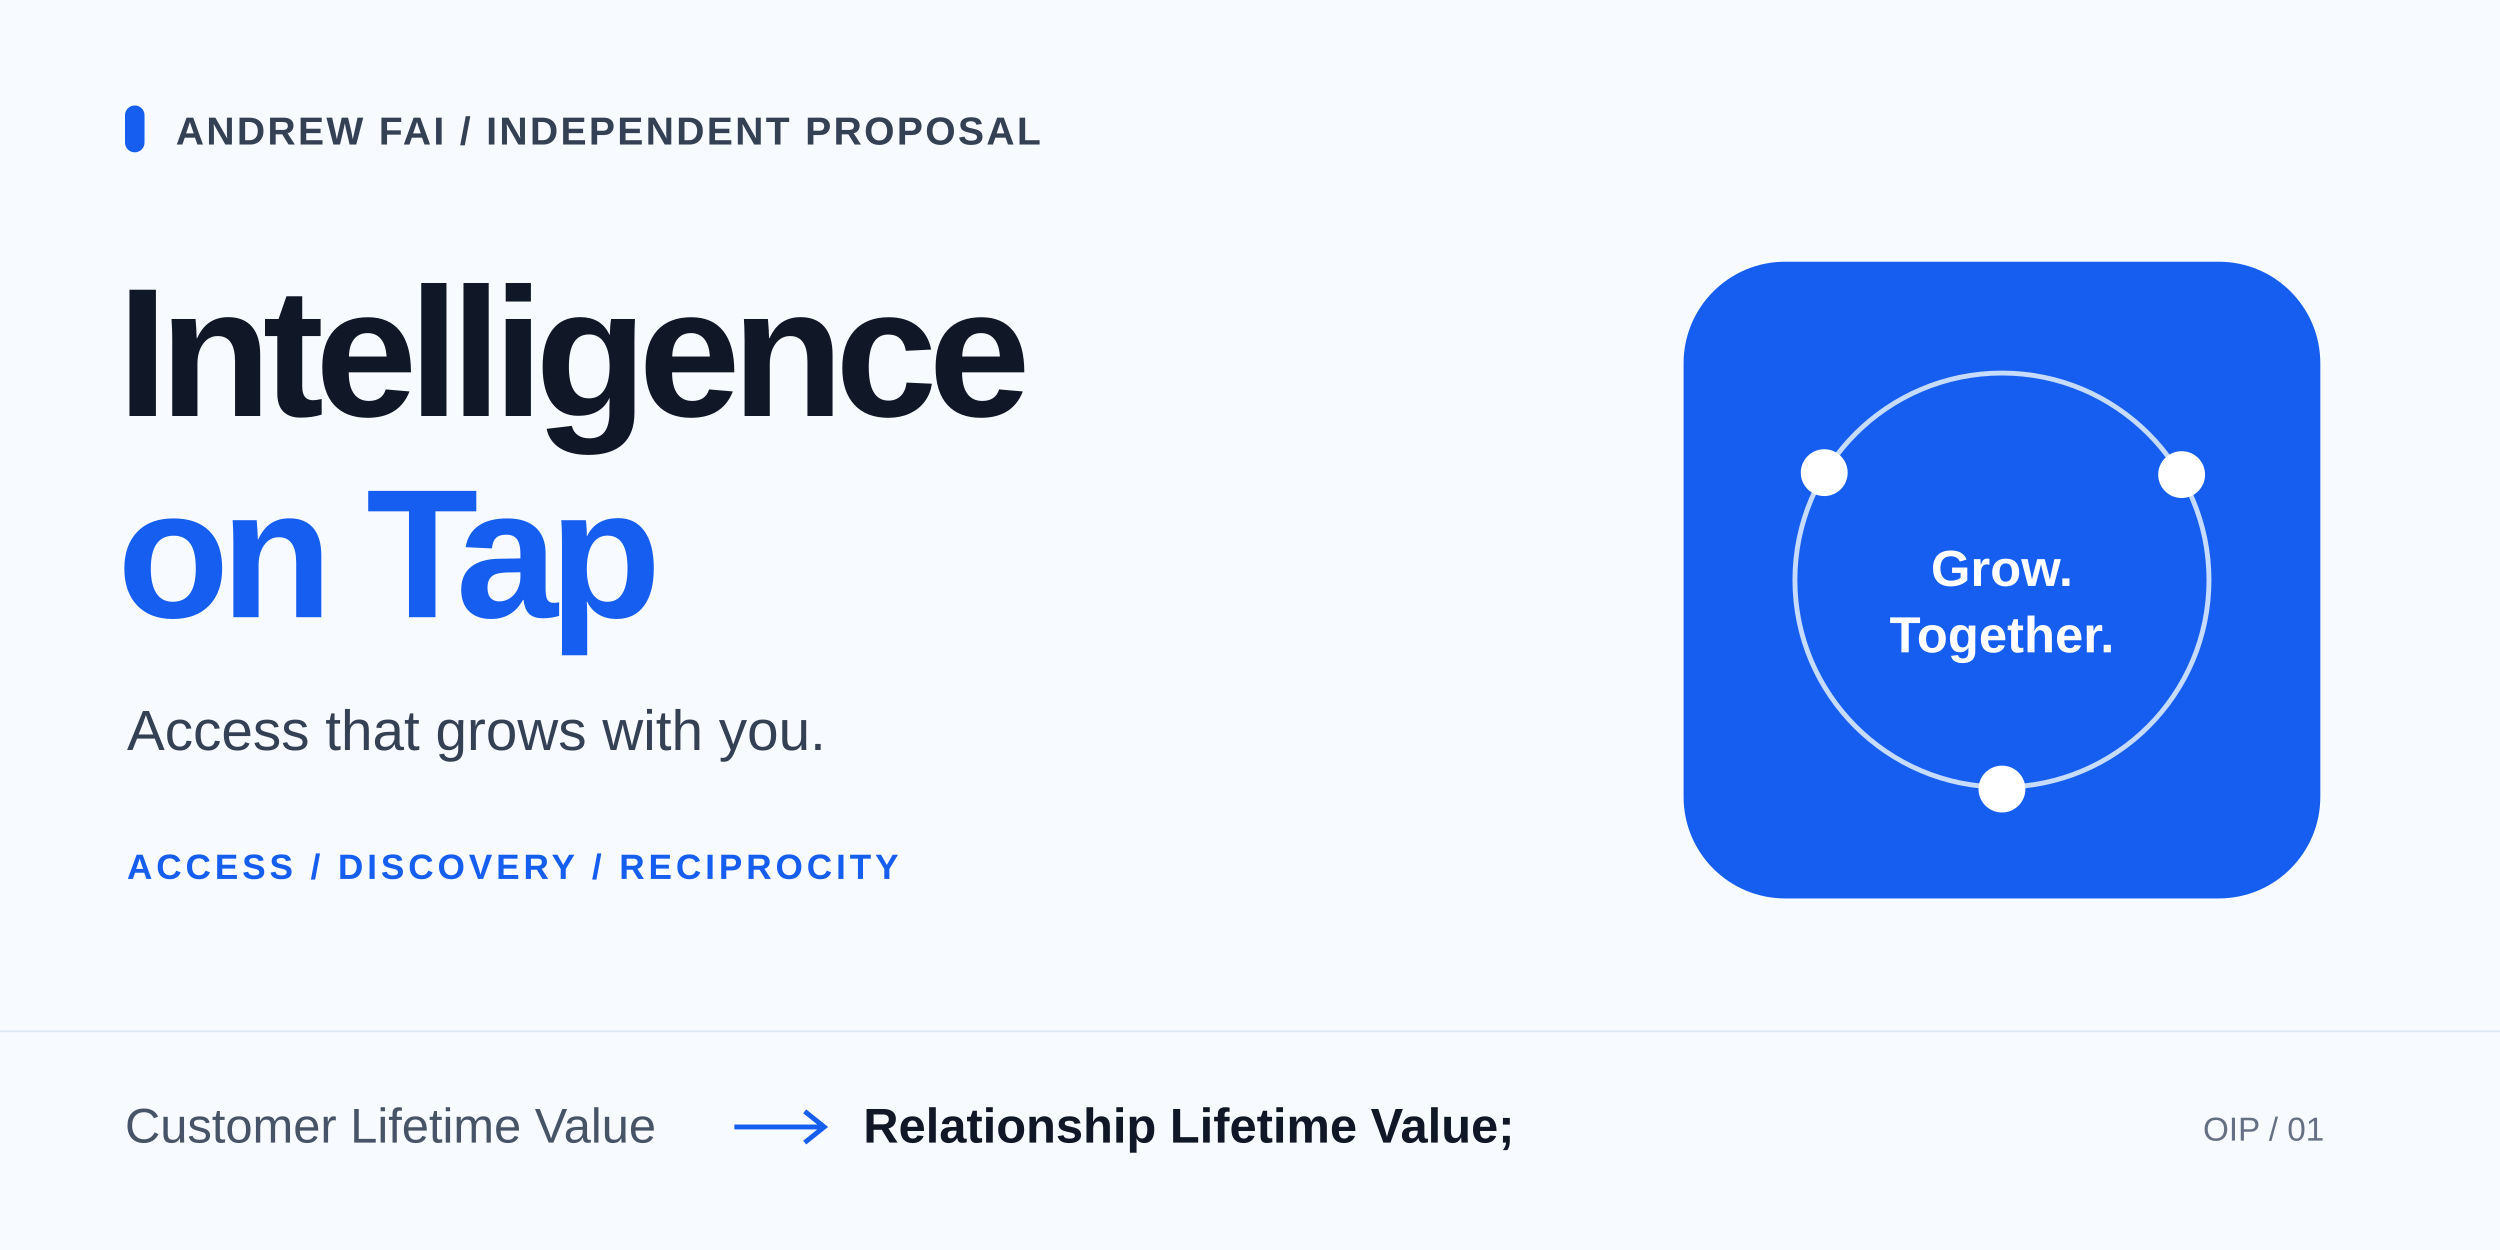
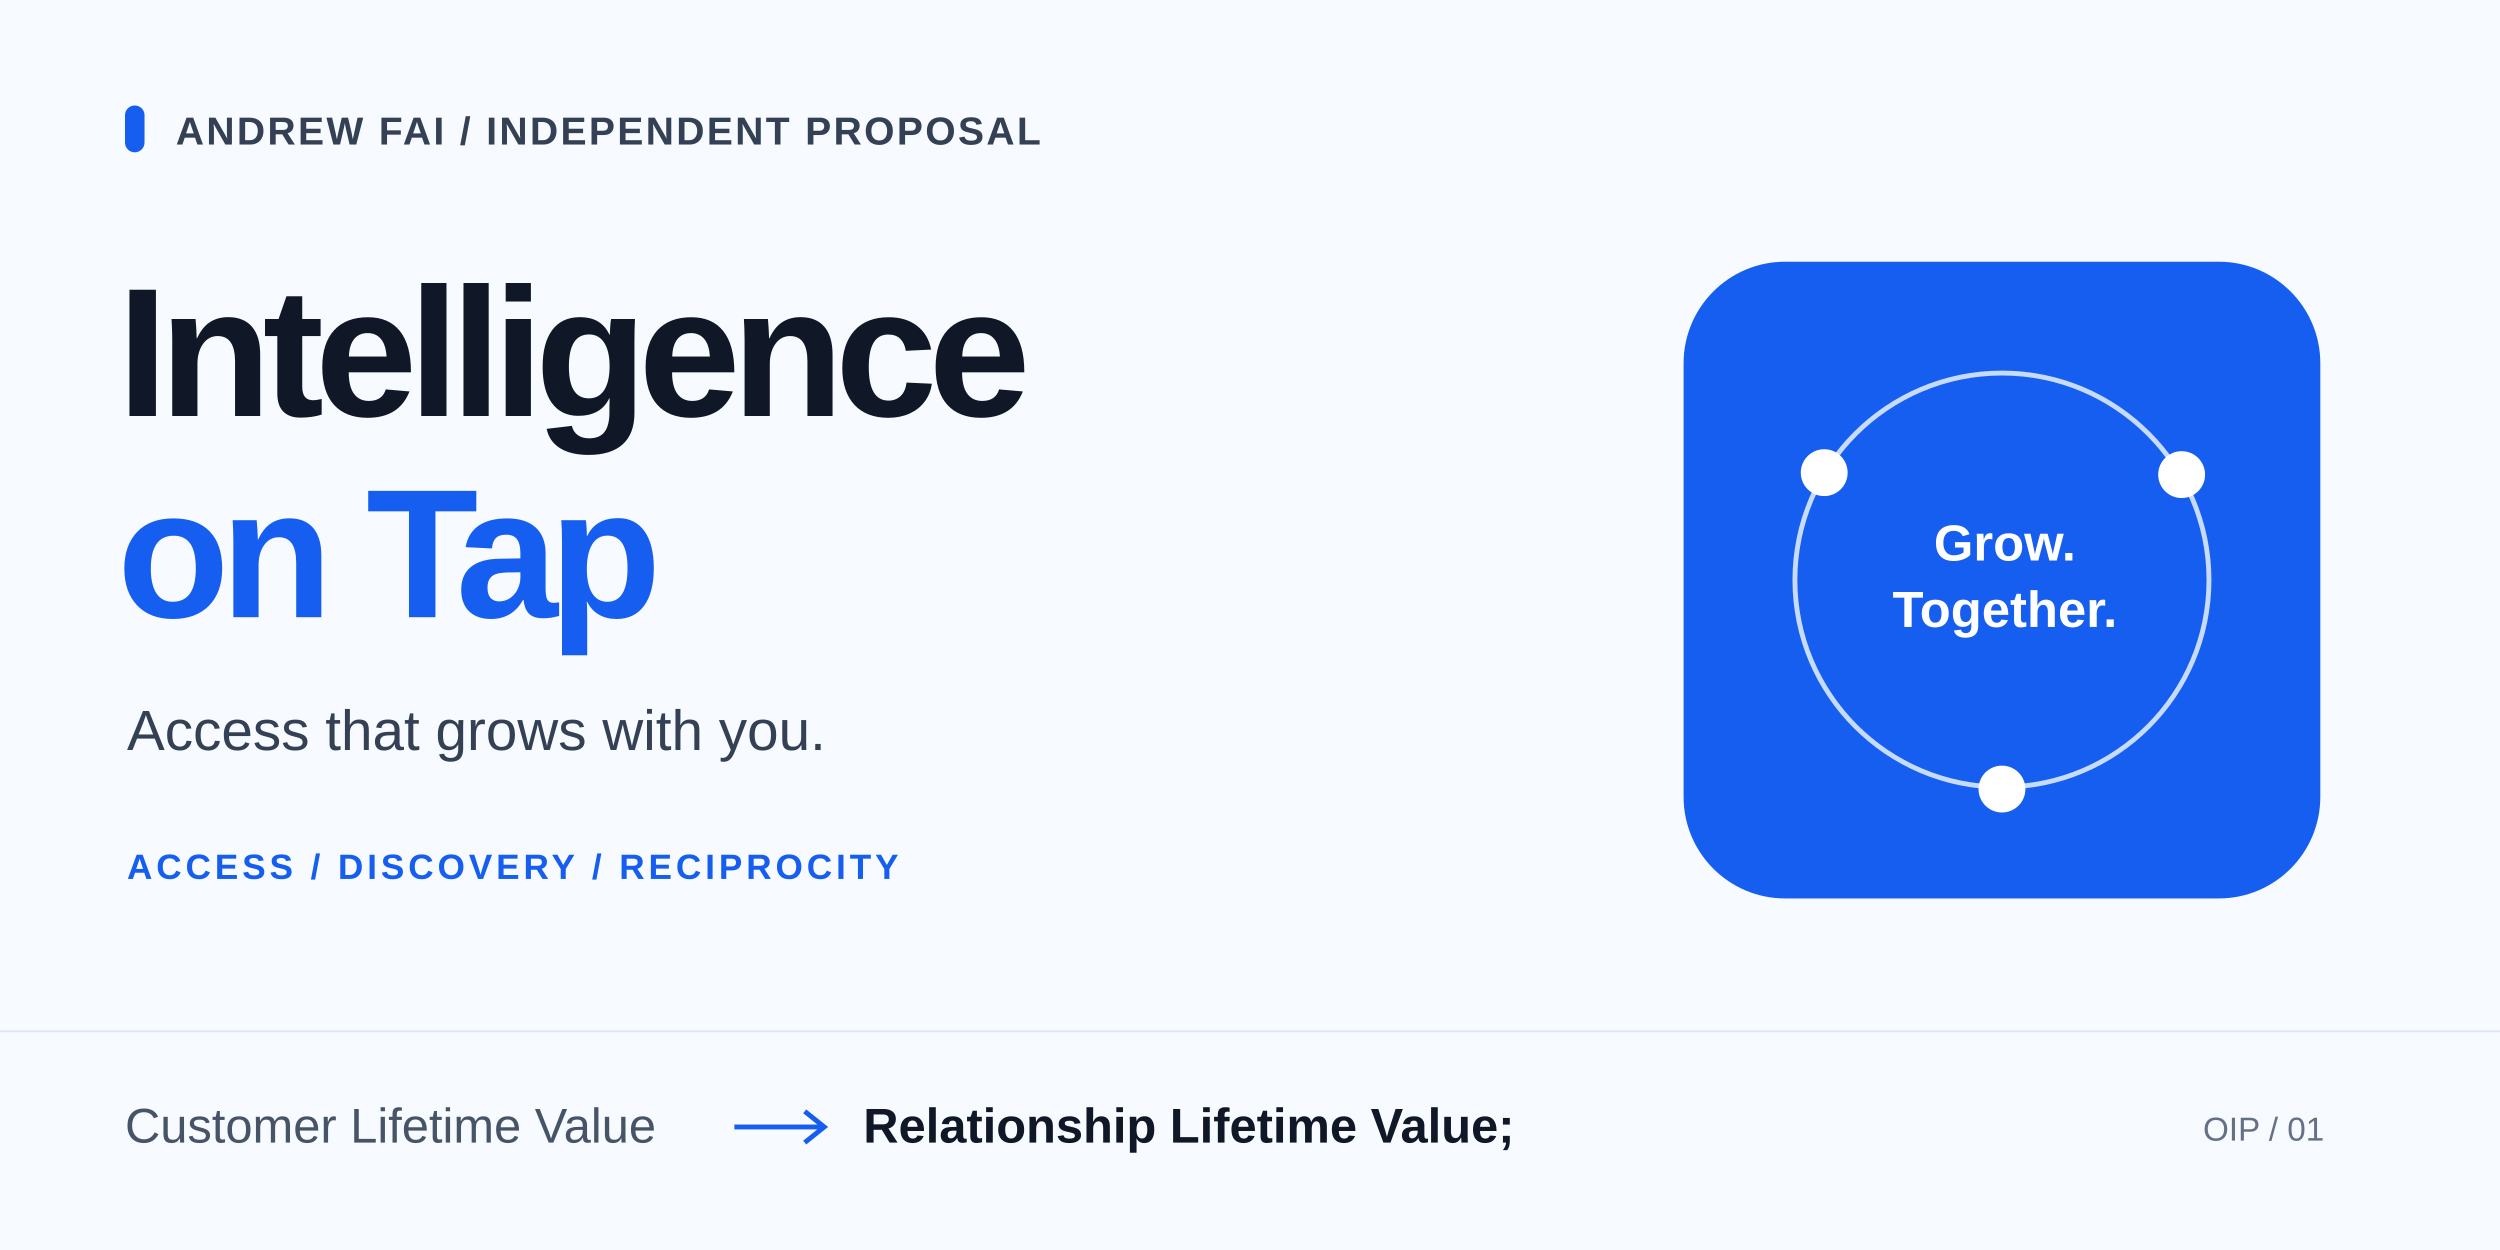
<svg xmlns="http://www.w3.org/2000/svg" width="1280" height="640" viewBox="0 0 1280 640" role="img" aria-labelledby="title desc">
  <rect width="1280" height="640" fill="#f7faff" />
  <path d="M0 528H1280" stroke="#dce6f5" />
  <g font-family="Arial, Helvetica, sans-serif">
    <rect x="64" y="54" width="10" height="24" rx="5" fill="#155eef" />
    <text x="90" y="74" font-size="20" font-weight="600" letter-spacing="1.2" fill="#344054">ANDREW FAI / INDEPENDENT PROPOSAL</text>
    <text x="60" y="213" font-size="94" font-weight="700" letter-spacing="-4.5" fill="#101828">Intelligence</text>
    <text x="60" y="316" font-size="94" font-weight="700" letter-spacing="-4.5" fill="#155eef">on Tap</text>
    <text x="65" y="384" font-size="29" fill="#344054">Access that grows with you.</text>
    <text x="65" y="450" font-size="18" letter-spacing="2" font-weight="600" fill="#155eef">ACCESS / DISCOVERY / RECIPROCITY</text>
    <rect x="862" y="134" width="326" height="326" rx="52" fill="#155eef" />
    <g fill="none" stroke="#c7dbff" stroke-width="2.5">
      <circle cx="1025" cy="297" r="106" />
    </g>
    <circle cx="934" cy="242" r="12" fill="#fff" />
    <circle cx="1117" cy="243" r="12" fill="#fff" />
    <circle cx="1025" cy="404" r="12" fill="#fff" />
-     <text x="1025" y="300" text-anchor="middle" font-size="26" font-weight="600" fill="#fff">Grow.</text>
-     <text x="1025" y="334" text-anchor="middle" font-size="26" font-weight="600" fill="#fff">Together.</text>
+     <g id="growth-message" transform="translate(1.5 -13)">
+       <text x="1025" y="300" text-anchor="middle" font-size="26" font-weight="600" fill="#fff">Grow.</text>
+       <text x="1025" y="334" text-anchor="middle" font-size="26" font-weight="600" fill="#fff">Together.</text>
+     </g>
    <text x="64" y="585" font-size="25" fill="#475467">Customer Lifetime Value</text>
    <path d="M376 577h46m-10-8 10 8-10 8" stroke="#155eef" stroke-width="2.5" fill="none" />
    <text x="442" y="585" font-size="25" font-weight="600" fill="#101828">Relationship Lifetime Value;</text>
    <text x="1190" y="584" text-anchor="end" font-size="17" fill="#667085">OIP / 01</text>
  </g>
</svg>
